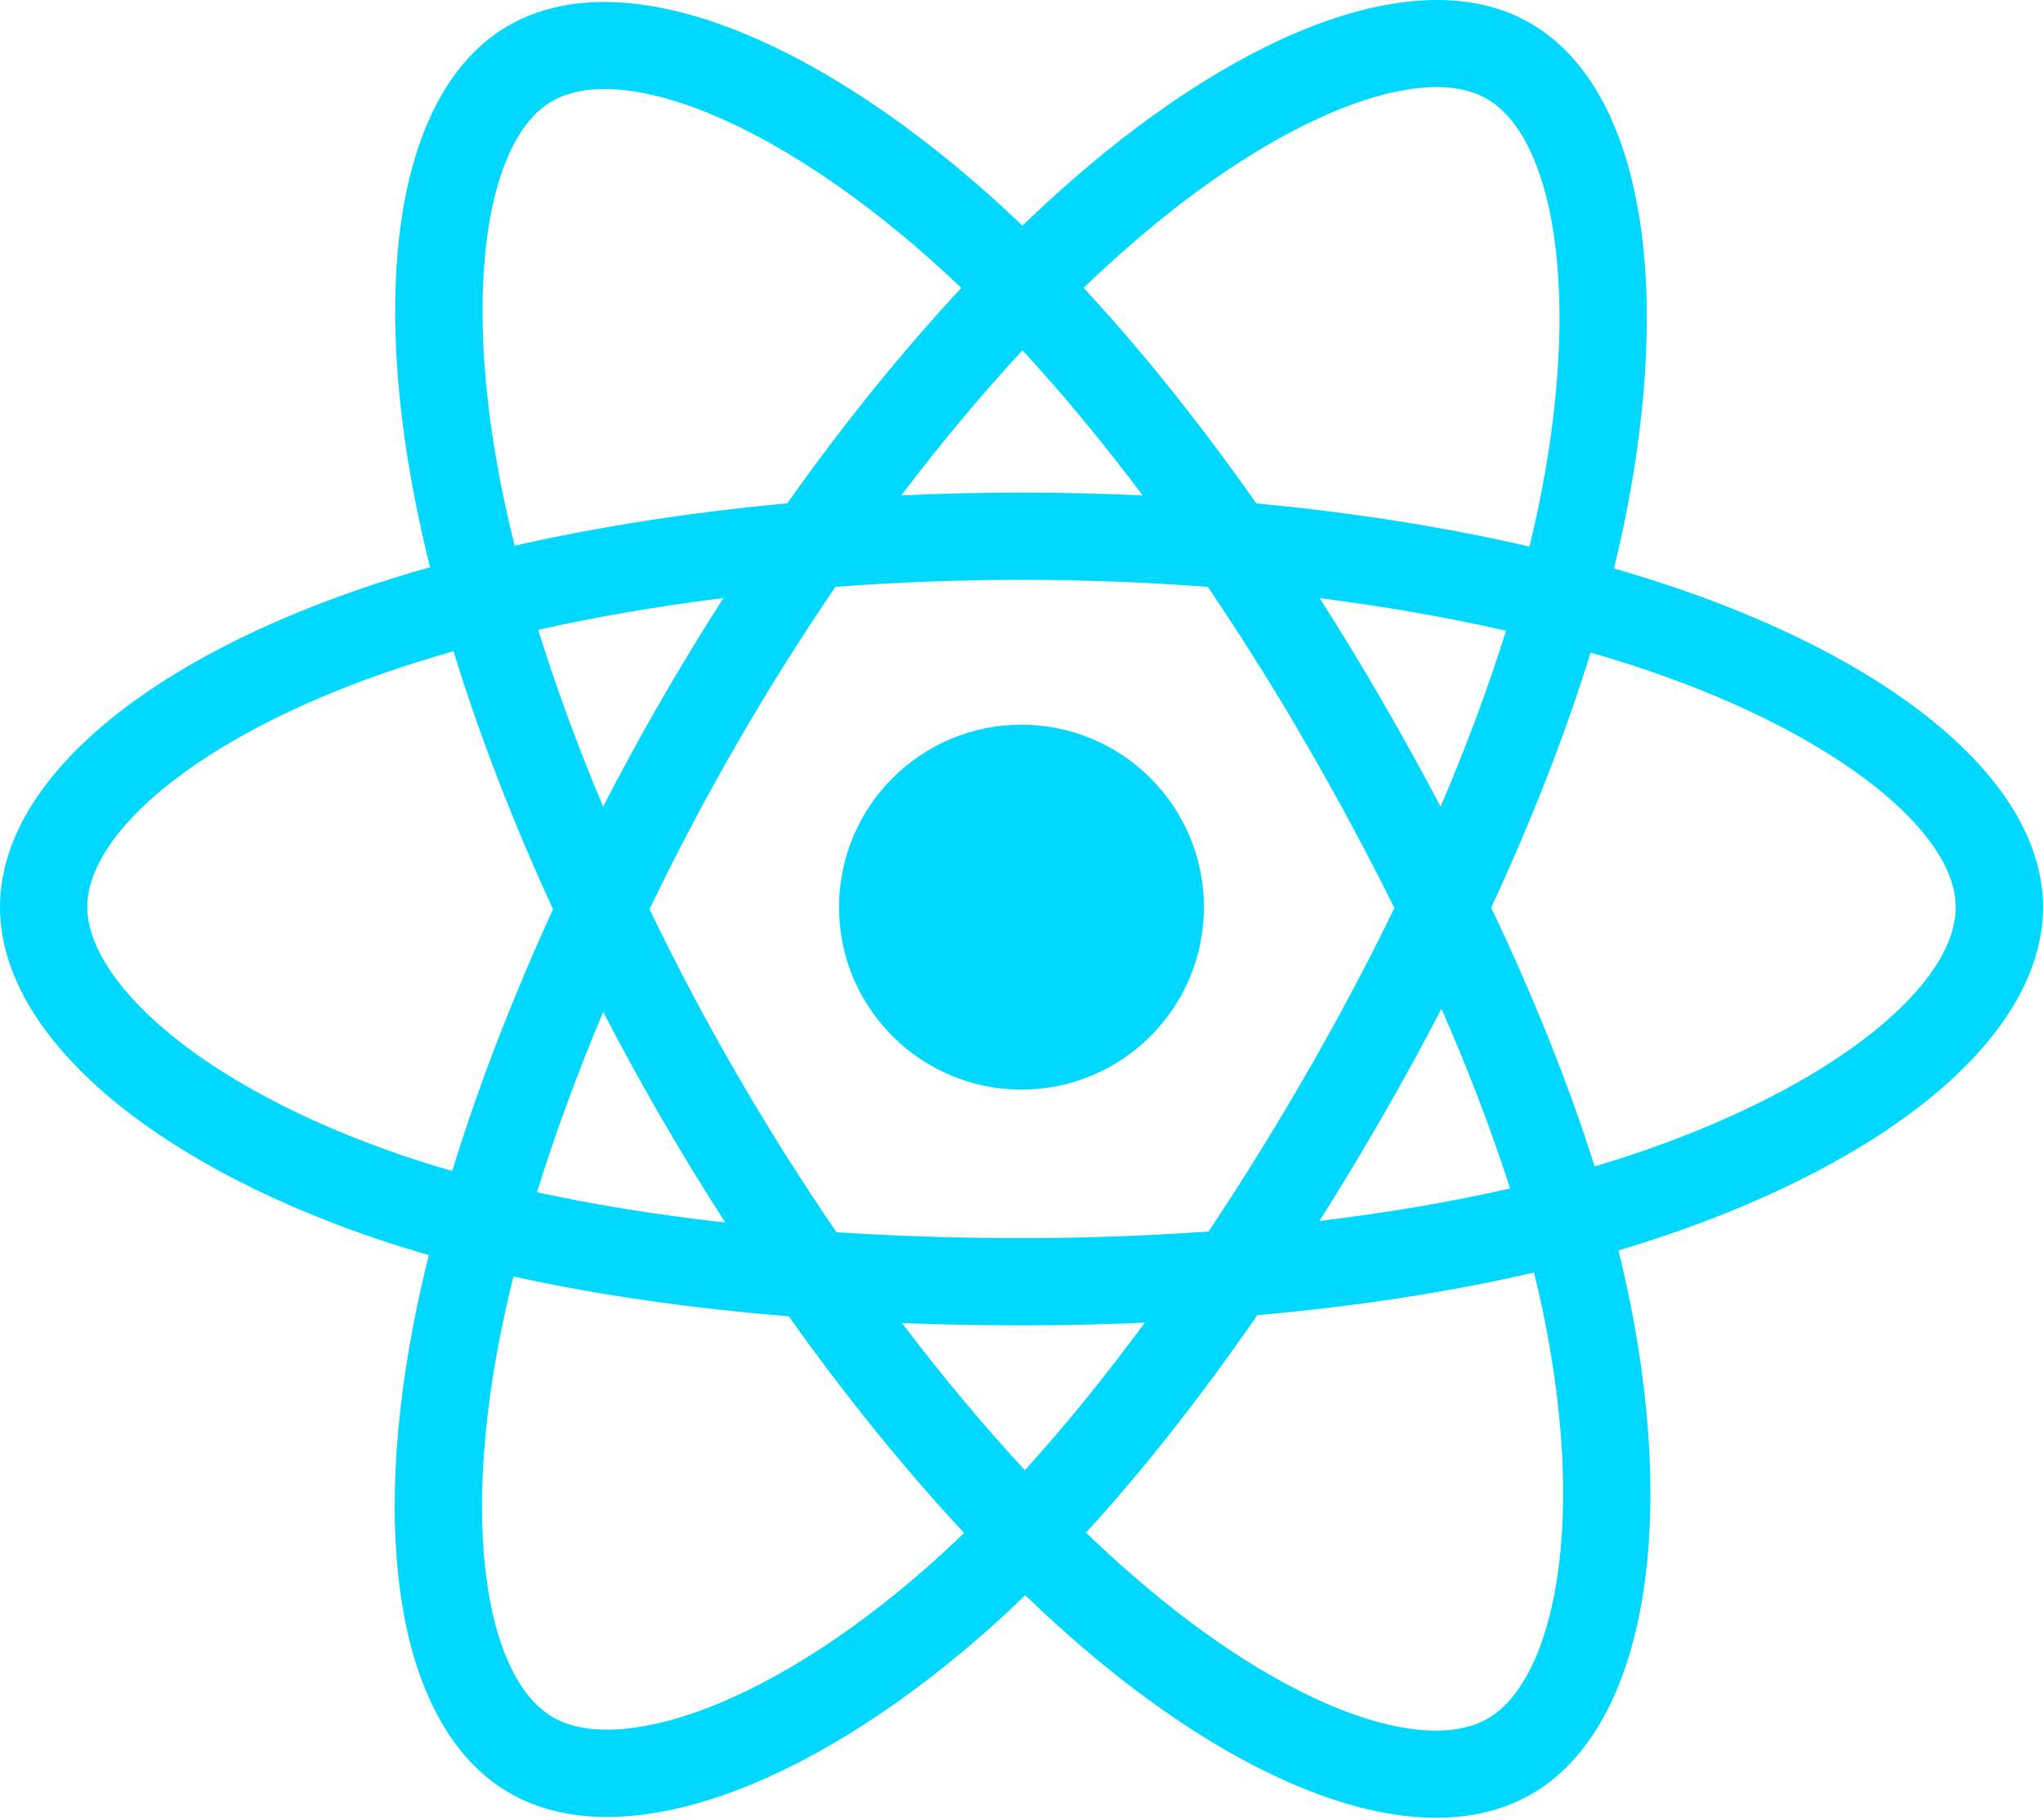
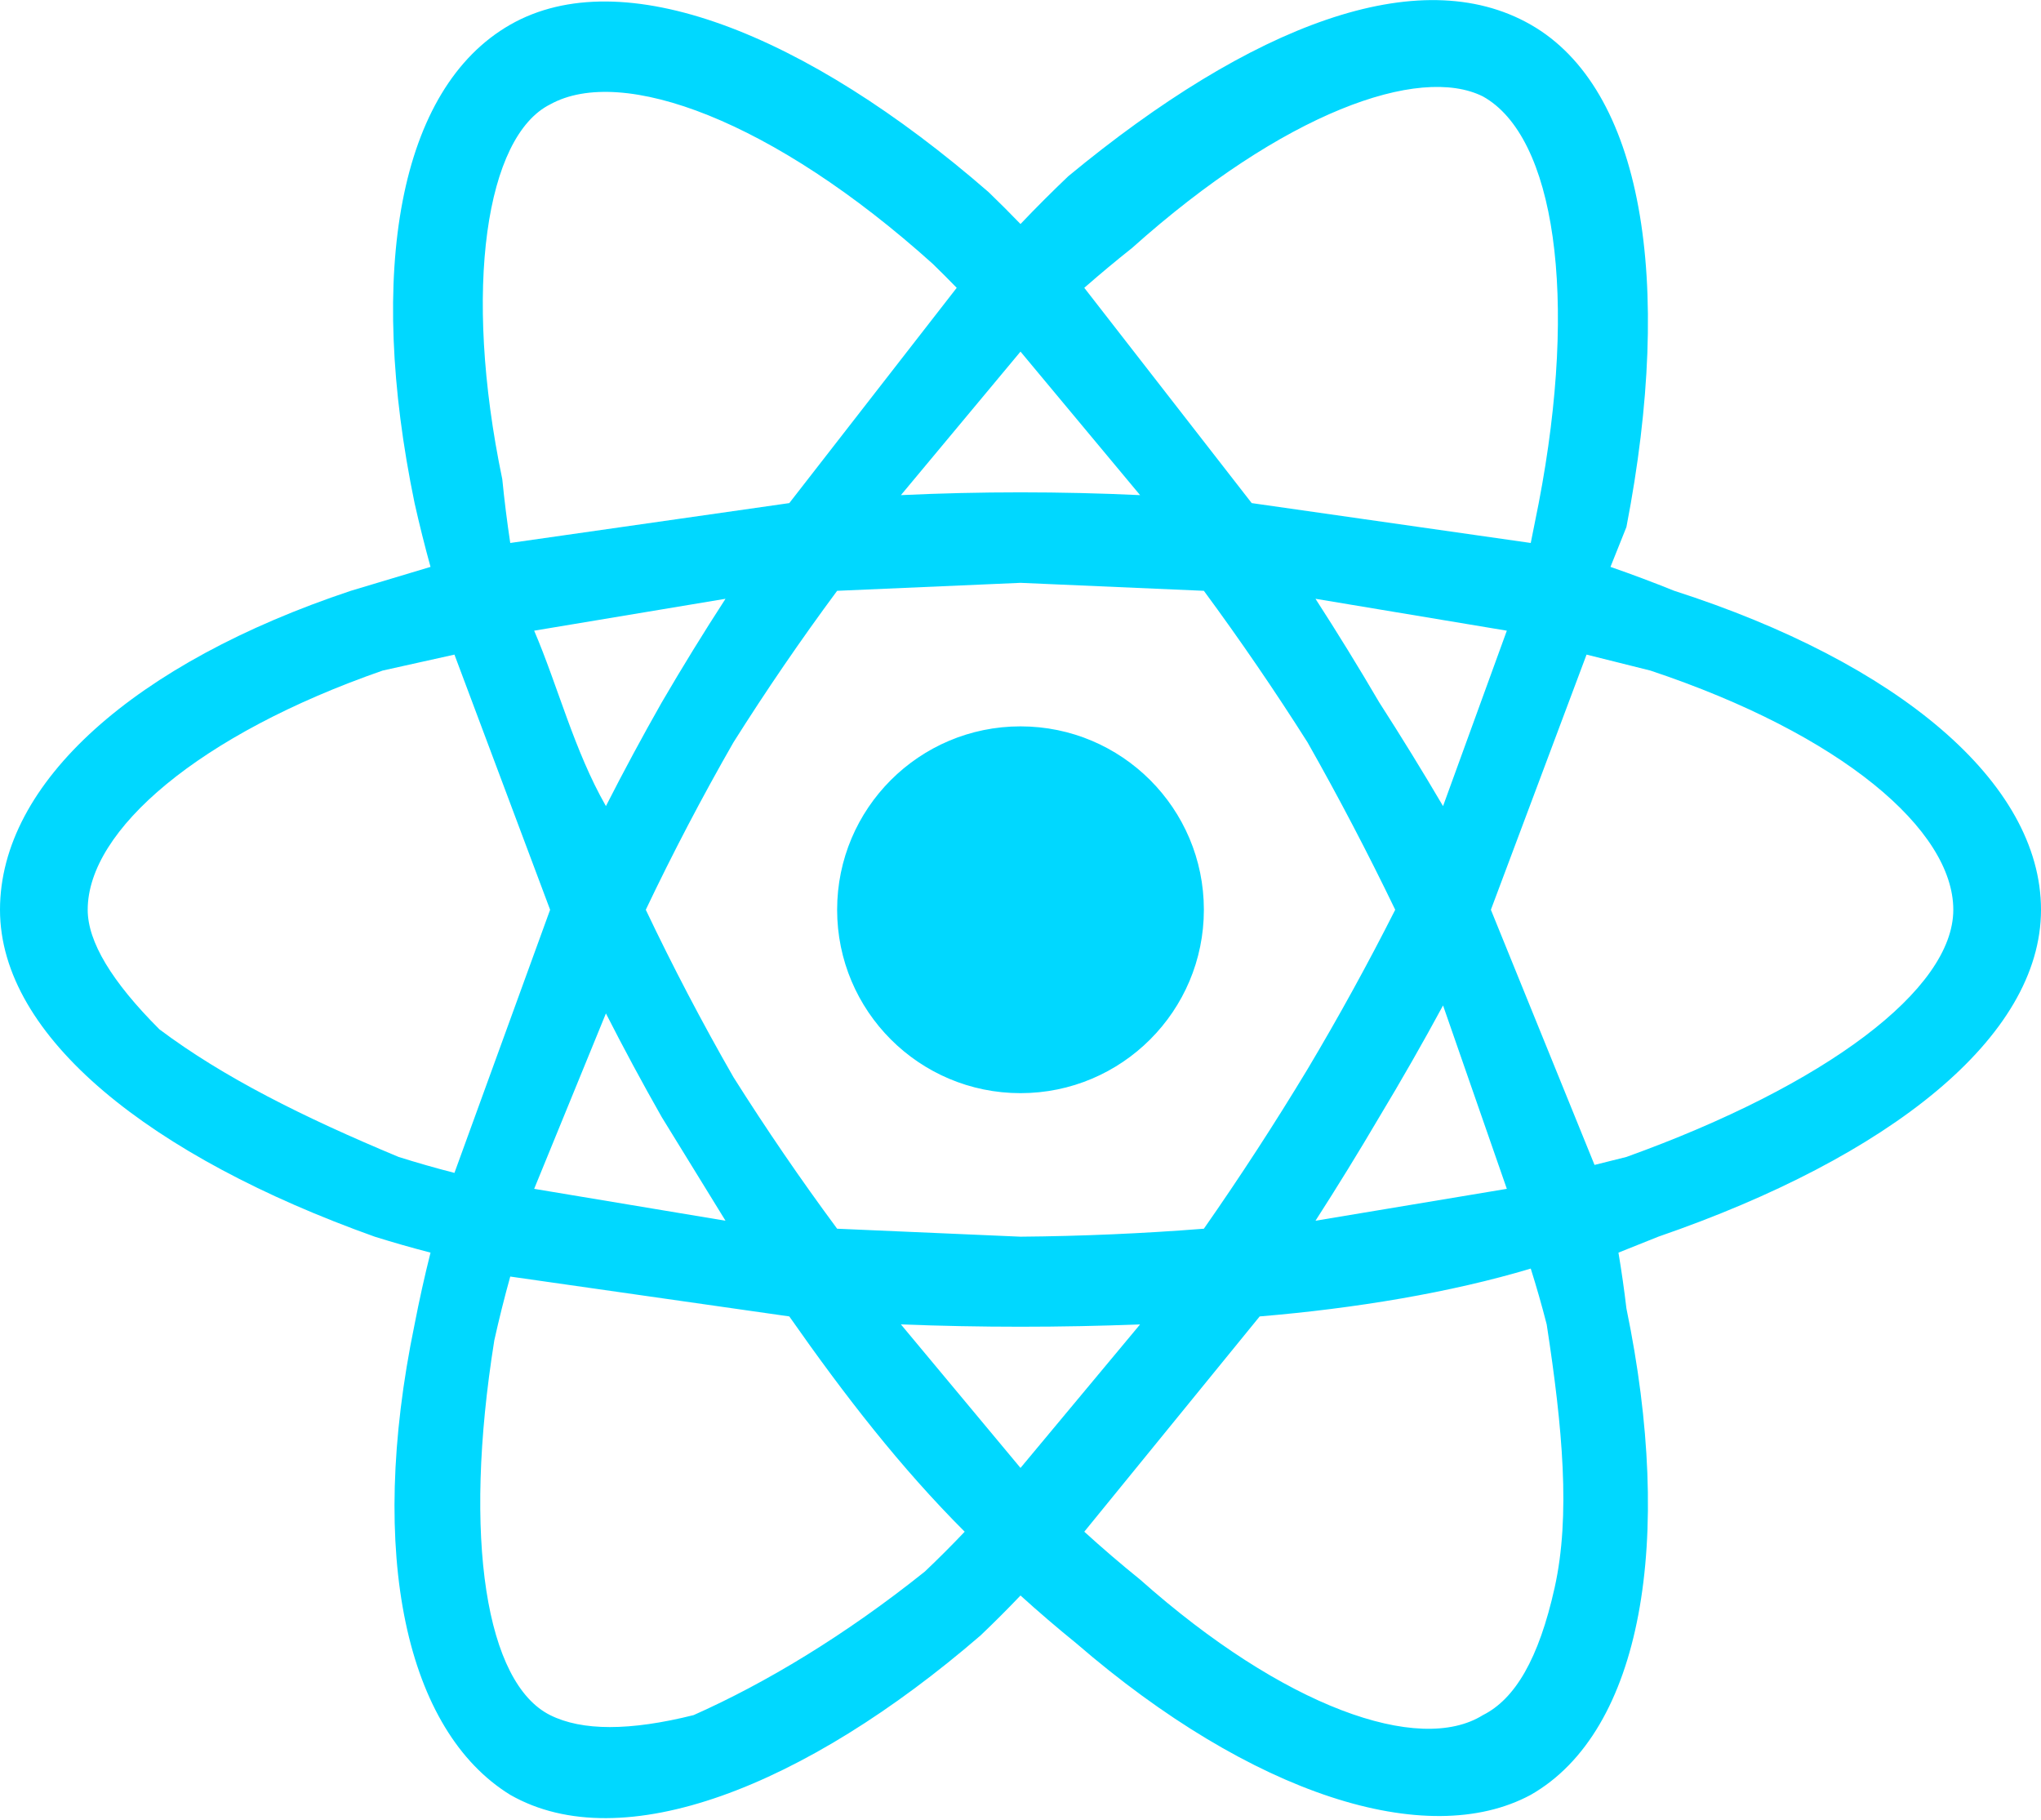
- <svg xmlns="http://www.w3.org/2000/svg" aria-hidden="true" role="img" class="iconify iconify--logos" width="35.93" height="32" preserveAspectRatio="xMidYMid meet" viewBox="0 0 256 228">
-   <path fill="#00D8FF" d="M210.483 73.824a171.49 171.49 0 0 0-8.24-2.597c.465-1.9.893-3.777 1.273-5.621c6.238-30.281 2.16-54.676-11.769-62.708c-13.355-7.7-35.196.329-57.254 19.526a171.23 171.23 0 0 0-6.375 5.848a155.866 155.866 0 0 0-4.241-3.917C100.759 3.829 77.587-4.822 63.673 3.233C50.33 10.957 46.379 33.89 51.995 62.588a170.974 170.974 0 0 0 1.892 8.48c-3.28.932-6.445 1.924-9.474 2.98C17.309 83.498 0 98.307 0 113.668c0 15.865 18.582 31.778 46.812 41.427a145.52 145.52 0 0 0 6.921 2.165a167.467 167.467 0 0 0-2.01 9.138c-5.354 28.2-1.173 50.591 12.134 58.266c13.744 7.926 36.812-.22 59.273-19.855a145.567 145.567 0 0 0 5.342-4.923a168.064 168.064 0 0 0 6.92 6.314c21.758 18.722 43.246 26.282 56.54 18.586c13.731-7.949 18.194-32.003 12.4-61.268a145.016 145.016 0 0 0-1.535-6.842c1.62-.48 3.21-.974 4.76-1.488c29.348-9.723 48.443-25.443 48.443-41.52c0-15.417-17.868-30.326-45.517-39.844Zm-6.365 70.984c-1.4.463-2.836.91-4.3 1.345c-3.24-10.257-7.612-21.163-12.963-32.432c5.106-11 9.31-21.767 12.459-31.957c2.619.758 5.16 1.557 7.61 2.4c23.69 8.156 38.14 20.213 38.14 29.504c0 9.896-15.606 22.743-40.946 31.14Zm-10.514 20.834c2.562 12.94 2.927 24.64 1.23 33.787c-1.524 8.219-4.59 13.698-8.382 15.893c-8.067 4.67-25.32-1.4-43.927-17.412a156.726 156.726 0 0 1-6.437-5.87c7.214-7.889 14.423-17.06 21.459-27.246c12.376-1.098 24.068-2.894 34.671-5.345a134.17 134.17 0 0 1 1.386 6.193ZM87.276 214.515c-7.882 2.783-14.16 2.863-17.955.675c-8.075-4.657-11.432-22.636-6.853-46.752a156.923 156.923 0 0 1 1.869-8.499c10.486 2.32 22.093 3.988 34.498 4.994c7.084 9.967 14.501 19.128 21.976 27.15a134.668 134.668 0 0 1-4.877 4.492c-9.933 8.682-19.886 14.842-28.658 17.94ZM50.35 144.747c-12.483-4.267-22.792-9.812-29.858-15.863c-6.35-5.437-9.555-10.836-9.555-15.216c0-9.322 13.897-21.212 37.076-29.293c2.813-.98 5.757-1.905 8.812-2.773c3.204 10.42 7.406 21.315 12.477 32.332c-5.137 11.18-9.399 22.249-12.634 32.792a134.718 134.718 0 0 1-6.318-1.979Zm12.378-84.26c-4.811-24.587-1.616-43.134 6.425-47.789c8.564-4.958 27.502 2.111 47.463 19.835a144.318 144.318 0 0 1 3.841 3.545c-7.438 7.987-14.787 17.08-21.808 26.988c-12.04 1.116-23.565 2.908-34.161 5.309a160.342 160.342 0 0 1-1.76-7.887Zm110.427 27.268a347.8 347.8 0 0 0-7.785-12.803c8.168 1.033 15.994 2.404 23.343 4.08c-2.206 7.072-4.956 14.465-8.193 22.045a381.151 381.151 0 0 0-7.365-13.322Zm-45.032-43.861c5.044 5.465 10.096 11.566 15.065 18.186a322.04 322.04 0 0 0-30.257-.006c4.974-6.559 10.069-12.652 15.192-18.18ZM82.802 87.83a323.167 323.167 0 0 0-7.227 13.238c-3.184-7.553-5.909-14.98-8.134-22.152c7.304-1.634 15.093-2.97 23.209-3.984a321.524 321.524 0 0 0-7.848 12.897Zm8.081 65.352c-8.385-.936-16.291-2.203-23.593-3.793c2.26-7.3 5.045-14.885 8.298-22.6a321.187 321.187 0 0 0 7.257 13.246c2.594 4.48 5.28 8.868 8.038 13.147Zm37.542 31.03c-5.184-5.592-10.354-11.779-15.403-18.433c4.902.192 9.899.29 14.978.29c5.218 0 10.376-.117 15.453-.343c-4.985 6.774-10.018 12.97-15.028 18.486Zm52.198-57.817c3.422 7.8 6.306 15.345 8.596 22.52c-7.422 1.694-15.436 3.058-23.88 4.071a382.417 382.417 0 0 0 7.859-13.026a347.403 347.403 0 0 0 7.425-13.565Zm-16.898 8.101a358.557 358.557 0 0 1-12.281 19.815a329.4 329.4 0 0 1-23.444.823c-7.967 0-15.716-.248-23.178-.732a310.202 310.202 0 0 1-12.513-19.846h.001a307.41 307.41 0 0 1-10.923-20.627a310.278 310.278 0 0 1 10.89-20.637l-.001.001a307.318 307.318 0 0 1 12.413-19.761c7.613-.576 15.42-.876 23.31-.876H128c7.926 0 15.743.303 23.354.883a329.357 329.357 0 0 1 12.335 19.695a358.489 358.489 0 0 1 11.036 20.54a329.472 329.472 0 0 1-11 20.722Zm22.56-122.124c8.572 4.944 11.906 24.881 6.52 51.026c-.344 1.668-.73 3.367-1.15 5.09c-10.622-2.452-22.155-4.275-34.23-5.408c-7.034-10.017-14.323-19.124-21.64-27.008a160.789 160.789 0 0 1 5.888-5.4c18.9-16.447 36.564-22.941 44.612-18.3ZM128 90.808c12.625 0 22.86 10.235 22.86 22.86s-10.235 22.86-22.86 22.86s-22.86-10.235-22.86-22.86s10.235-22.86 22.86-22.86Z" />
+ <svg xmlns="http://www.w3.org/2000/svg" width="35.9" height="32" aria-hidden="true" class="iconify iconify--logos" viewBox="0 0 256 228">
+   <path fill="#00D8FF" d="M210 74a171 171 0 0 0-8-3l2-5c6-31 2-55-12-63s-35 0-58 19a171 171 0 0 0-6 6 156 156 0 0 0-4-4C101 4 78-5 64 3S46 34 52 63a171 171 0 0 0 2 8l-10 3C17 83 0 98 0 114s19 31 47 41a146 146 0 0 0 7 2 167 167 0 0 0-2 9c-6 29-1 51 12 59 14 8 37-1 59-20a146 146 0 0 0 5-5 168 168 0 0 0 7 6c22 19 44 26 57 19 14-8 18-32 12-61a145 145 0 0 0-1-7l5-2c29-10 48-25 48-41s-18-31-46-40Zm-6 71-4 1-13-32 12-32 8 2c24 8 38 20 38 30s-16 22-41 31Zm-10 21c2 13 3 24 1 33s-5 14-9 16c-8 5-25-1-43-17a157 157 0 0 1-7-6l22-27c12-1 24-3 34-6a134 134 0 0 1 2 7ZM87 215c-8 2-14 2-18 0-8-4-11-22-7-47a157 157 0 0 1 2-8l35 5c7 10 14 19 22 27a135 135 0 0 1-5 5c-10 8-20 14-29 18Zm-37-70c-12-5-22-10-30-16-6-6-9-11-9-15 0-10 14-22 37-30l9-2 12 32-12 33a135 135 0 0 1-7-2Zm13-85c-5-24-2-43 6-47 9-5 28 2 48 20a144 144 0 0 1 3 3L99 63l-35 5a160 160 0 0 1-1-8Zm110 28a348 348 0 0 0-8-13l24 4-8 22a381 381 0 0 0-8-13Zm-45-44 15 18a322 322 0 0 0-30 0l15-18ZM83 88a323 323 0 0 0-7 13c-4-7-6-15-9-22l24-4a322 322 0 0 0-8 13Zm8 65-24-4 9-22a321 321 0 0 0 7 13l8 13Zm37 31-15-18a383 383 0 0 0 30 0l-15 18Zm53-58 8 23-24 4a382 382 0 0 0 8-13 347 347 0 0 0 8-14Zm-17 8a359 359 0 0 1-13 20 329 329 0 0 1-23 1l-23-1a310 310 0 0 1-13-19 307 307 0 0 1-11-21 310 310 0 0 1 11-21 307 307 0 0 1 13-19l23-1 23 1a329 329 0 0 1 13 19 358 358 0 0 1 11 21 329 329 0 0 1-11 20Zm22-122c9 5 12 25 7 51l-1 5-35-5-21-27a161 161 0 0 1 6-5c19-17 36-23 44-19Zm-58 79a23 23 0 1 1 0 46 23 23 0 0 1 0-46Z" />
</svg>
